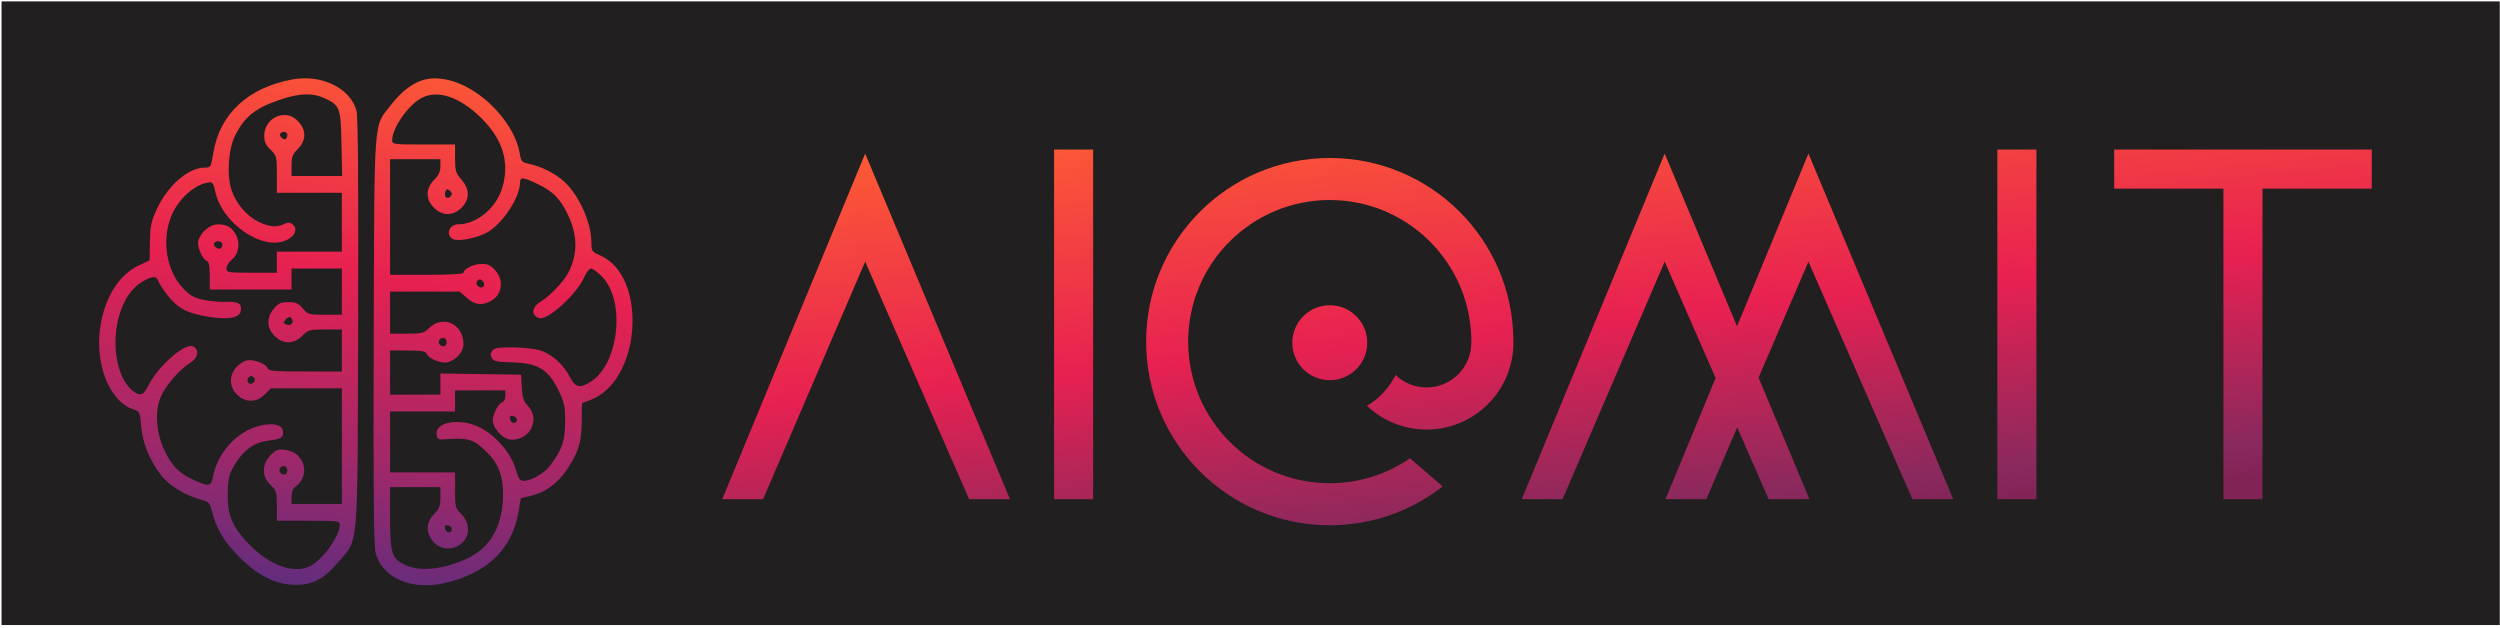
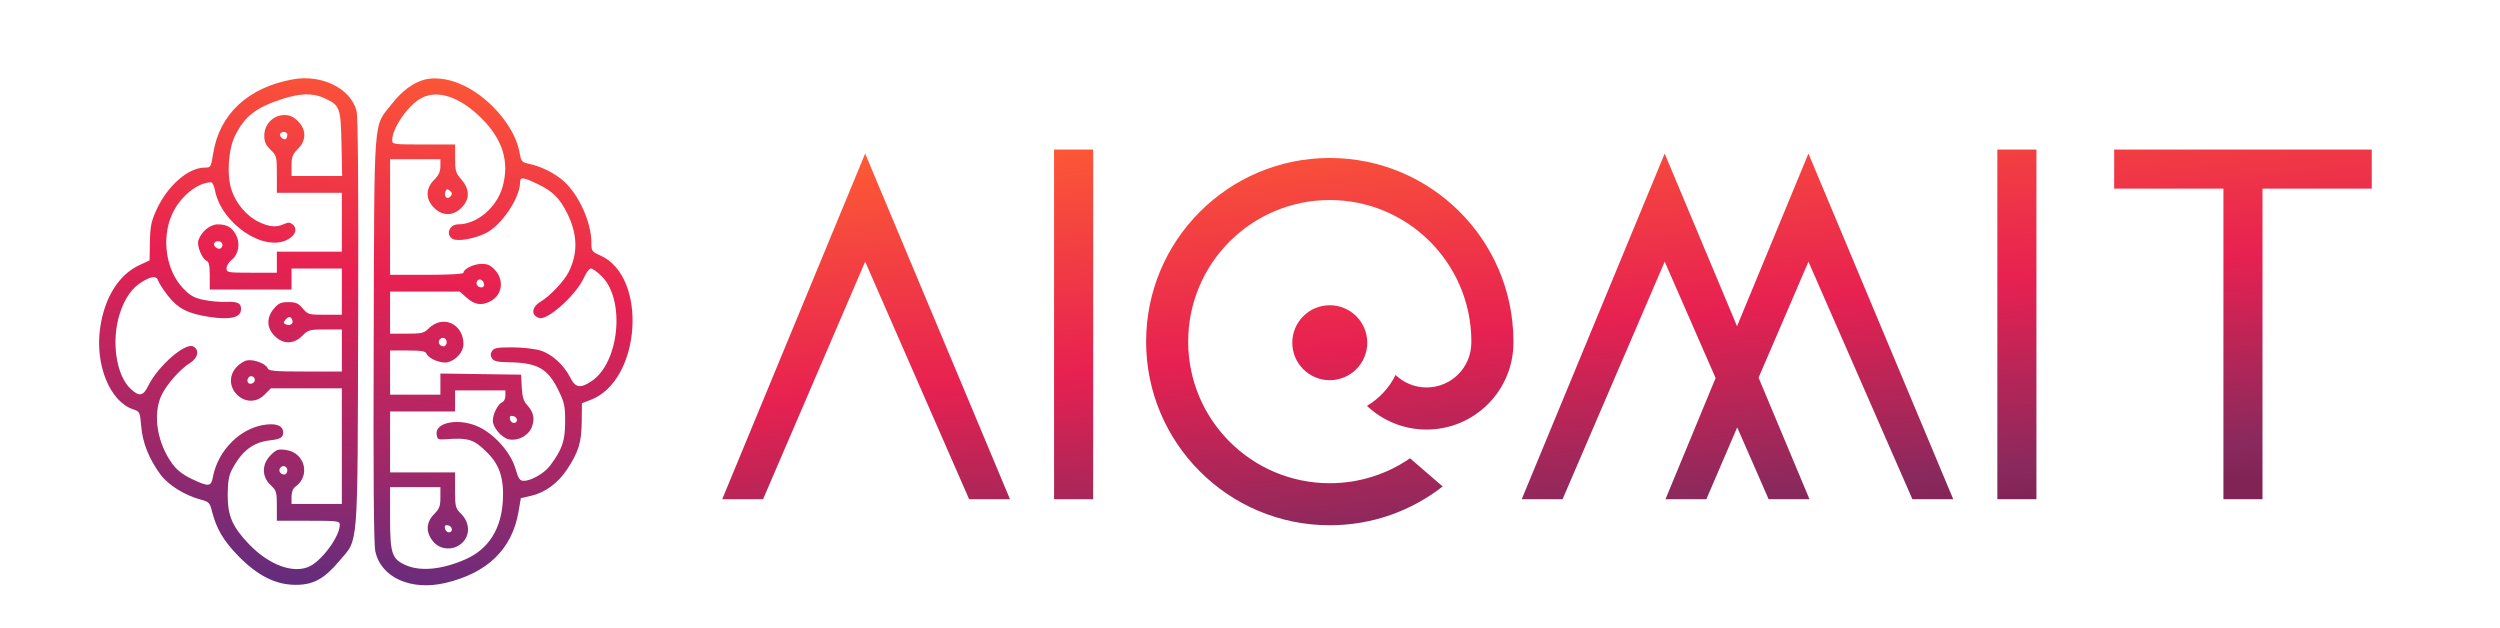
<svg xmlns="http://www.w3.org/2000/svg" width="1188" height="298" viewBox="0 0 1188 298" fill="none">
-   <rect x="0.731" y="0.664" width="1187.16" height="296.349" fill="#211F1F" />
  <path d="M500.896 237.225V71.069H519.466V237.225H500.896Z" fill="url(#paint0_linear_318_97)" />
  <path d="M949.138 237.225V71.069H967.709V237.225H949.138Z" fill="url(#paint1_linear_318_97)" />
  <path d="M649.715 162.857C649.715 172.693 641.742 180.666 631.906 180.666C622.07 180.666 614.096 172.693 614.096 162.857C614.096 153.021 622.07 145.047 631.906 145.047C641.742 145.047 649.715 153.021 649.715 162.857Z" fill="url(#paint2_linear_318_97)" />
  <path d="M685.559 231.168C670.758 242.721 652.136 249.604 631.906 249.604C583.709 249.604 544.637 210.533 544.637 162.336C544.637 114.139 583.709 75.068 631.906 75.068C679.922 75.068 718.881 113.847 719.172 161.795C719.181 162.148 719.174 162.502 719.174 162.857C719.174 185.649 700.697 204.125 677.905 204.125C666.933 204.125 656.962 199.844 649.57 192.86C655.416 189.411 660.166 184.301 663.171 178.181C666.992 181.856 672.185 184.115 677.905 184.115C689.646 184.115 699.164 174.597 699.164 162.857C699.164 162.501 699.205 162.147 699.188 161.795C698.897 124.884 668.885 95.052 631.906 95.052C594.745 95.052 564.621 125.176 564.621 162.336C564.621 199.496 594.745 229.621 631.906 229.621C646.066 229.621 659.204 225.247 670.043 217.776L685.559 231.168Z" fill="url(#paint3_linear_318_97)" />
  <path d="M343.196 237.225L411.13 72.979L479.945 237.225H460.53L411.13 124.333L362.611 237.225H343.196Z" fill="url(#paint4_linear_318_97)" />
  <path d="M723.124 237.225L791.058 72.979L825.435 155.03L859.373 72.979L928.188 237.225H908.773L859.373 124.333L835.676 179.471L859.873 237.225H840.458L825.523 203.094L810.854 237.225H791.439L815.258 179.636L791.058 124.333L742.539 237.225H723.124Z" fill="url(#paint5_linear_318_97)" />
  <path d="M1056.57 237.225H1075.14V89.639H1127.06V71.069H1075.14H1056.57L1004.66 71.069V89.639H1056.57V237.225Z" fill="url(#paint6_linear_318_97)" />
  <path fill-rule="evenodd" clip-rule="evenodd" d="M139.33 37.684C117.985 41.458 104.3 54.135 101.307 72.905C100.26 79.469 100.153 79.647 97.278 79.647C89.482 79.647 79.703 88.147 74.478 99.466C71.853 105.151 71.382 107.4 71.242 114.928L71.076 123.737L66.195 126.009C56.467 130.537 49.686 141.376 47.598 155.734C45.056 173.226 52.177 190.84 63.276 194.513C66.428 195.556 66.526 195.763 67.097 202.585C67.751 210.411 70.788 218.016 76.227 225.443C79.912 230.477 87.764 235.377 95.411 237.415C99.224 238.431 99.714 238.928 100.673 242.751C102.793 251.204 106.163 256.958 113.213 264.17C122.422 273.59 131.012 277.913 140.528 277.916C148.879 277.918 153.994 275.14 161.09 266.748C170.509 255.611 169.871 263.559 170.189 153.264C170.38 87.091 170.133 55.316 169.405 52.61C166.558 42.011 152.977 35.271 139.33 37.684ZM202.058 37.756C196.558 39.087 191.098 43.104 186.073 49.516C177.319 60.687 177.933 52.62 177.581 161.059C177.364 227.727 177.6 258.496 178.357 262.009C181.033 274.44 195.289 280.86 211.67 277.011C231.65 272.315 243.374 260.896 246.4 243.187L247.502 236.737L252.37 235.61C259.056 234.063 265.146 229.593 269.475 223.056C274.919 214.833 276.342 210.189 276.444 200.307L276.535 191.607L280.712 190.008C304.668 180.836 307.937 131.448 285.254 121.388C281.225 119.602 281.019 119.303 281.019 115.244C281.019 105.747 275.153 92.678 267.972 86.174C263.741 82.342 257.101 79.031 251.166 77.795C247.986 77.133 247.616 76.684 246.931 72.664C244.755 59.884 231.569 44.895 217.748 39.491C212.21 37.325 206.461 36.69 202.058 37.756ZM134.051 47.056C121.666 51.105 116.485 55.092 111.876 64.117C108.476 70.771 107.624 83.048 110.052 90.378C112.173 96.78 117.363 102.815 123.053 105.496C128.122 107.885 131.306 108.145 134.971 106.471C136.922 105.58 137.83 105.616 139.052 106.633C141.518 108.685 140.403 111.919 136.542 113.914C125.124 119.816 105.085 106.084 102.139 90.339C101.758 88.305 100.936 86.643 100.312 86.646C93.772 86.678 85.382 93.596 81.682 102.01C76.623 113.509 78.918 128.584 87.006 136.994C90.434 140.559 92.245 141.575 96.851 142.523C99.956 143.162 104.785 143.58 107.583 143.452C113.248 143.192 114.951 144.232 114.457 147.65C113.973 150.991 108.98 152.011 99.808 150.643C89.436 149.097 84.675 146.712 79.916 140.676C77.703 137.868 75.608 134.676 75.262 133.581C74.458 131.043 72.471 131.065 67.927 133.662C62.875 136.55 59.133 141.836 56.815 149.359C52.822 162.318 55.205 178.337 62.082 184.783C66.163 188.608 68.023 188.277 70.478 183.285C75.08 173.931 88.072 162.605 91.865 164.641C94.893 166.266 94.139 170.112 90.331 172.472C85.407 175.522 78.87 183.012 76.558 188.251C72.554 197.328 74.779 210.69 81.917 220.421C84.116 223.419 86.945 225.626 91.138 227.614C99.154 231.416 100.293 231.325 101.138 226.809C103.59 213.705 114.653 202.898 126.822 201.72C131.947 201.224 134.549 202.522 134.549 205.574C134.549 207.917 133.208 208.696 128.178 209.27C120.135 210.189 114.769 214.398 110.055 223.492C108.759 225.993 108.231 229.263 108.202 234.979C108.151 245.044 110.356 250.22 118.214 258.479C127.888 268.647 139.811 272.929 147.438 268.976C153.407 265.881 161.452 254.699 161.452 249.495C161.452 247.546 160.866 247.466 146.506 247.466H131.56V240.374C131.56 233.783 131.349 233.086 128.571 230.484C124.319 226.502 124.339 220.588 128.619 216.297C131.311 213.598 132.131 213.317 135.842 213.815C144.876 215.03 147.733 226.052 140.369 231.29C139.195 232.125 138.535 233.832 138.535 236.035V239.474H162.448V184.534H128.724L125.735 187.531C117.254 196.033 104.391 183.948 112.12 174.739C113.484 173.114 115.837 171.548 117.351 171.258C120.613 170.633 126.362 172.816 127.197 174.999C127.698 176.309 130.407 176.542 145.118 176.542H162.448V156.564H154.554C147.111 156.564 146.488 156.736 143.67 159.561C139.571 163.67 134.538 163.699 130.487 159.638C126.67 155.811 126.545 150.951 130.154 146.652C132.302 144.093 133.454 143.578 137.04 143.578C140.602 143.578 141.782 144.097 143.863 146.575C146.274 149.449 146.707 149.572 154.412 149.572H162.448V127.595H138.535V137.585H99.676V131.061C99.676 126.34 99.284 124.385 98.258 123.99C96.087 123.155 93.481 116.88 94.248 114.334C95.487 110.223 99.769 106.618 103.415 106.618C107.878 106.618 110.279 108.023 112.208 111.764C114.273 115.765 113.348 120.89 110.101 123.451C108.751 124.515 107.647 126.333 107.647 127.49C107.647 129.511 108.11 129.593 119.604 129.593H131.56V119.604H162.448V91.634H131.56V82.831C131.56 74.353 131.45 73.921 128.571 71.156C126.252 68.93 125.582 67.414 125.582 64.4C125.582 59.08 129.869 54.674 135.048 54.674C137.743 54.674 139.445 55.432 141.601 57.594C145.652 61.656 145.623 66.701 141.524 70.811C139.012 73.329 138.535 74.593 138.535 78.725V83.643H162.589L162.269 68.262C161.91 50.953 161.568 50.057 153.979 46.564C148.691 44.13 142.534 44.282 134.051 47.056ZM200.144 46.652C193.834 50.092 186.362 60.924 186.362 66.629C186.362 68.579 186.948 68.659 201.308 68.659H216.253V75.27C216.253 81.191 216.565 82.237 219.243 85.294C223.293 89.918 223.32 94.693 219.319 98.704C215.3 102.733 210.232 102.733 206.213 98.704C202.162 94.642 202.19 89.597 206.29 85.487C208.447 83.324 209.279 81.538 209.279 79.071V75.652H185.365V130.592H202.802C213.488 130.592 220.239 130.215 220.239 129.616C220.239 127.794 225.159 125.398 228.901 125.398C231.813 125.398 233.232 126.077 235.4 128.51C239.695 133.328 238.576 140.288 233.048 143.154C228.854 145.327 225.627 144.873 221.886 141.58L218.481 138.583H185.365V158.562H193.292C200.382 158.562 201.475 158.303 203.667 156.106C210.37 149.386 220.239 153.821 220.239 163.552C220.239 167.156 216.774 171.128 212.747 172.141C209.69 172.91 203.574 170.431 202.665 168.053C202.217 166.884 200.246 166.553 193.728 166.553H185.365V187.531H209.279V177.498L247.64 178.041L247.945 184.034C248.178 188.632 248.785 190.609 250.549 192.525C253.66 195.901 254.289 199.169 252.606 203.208C250.986 207.094 246.159 209.615 241.9 208.797C238.479 208.142 234.189 203.187 234.189 199.891C234.189 196.75 236.641 191.947 238.635 191.18C239.477 190.855 240.167 189.452 240.167 188.061V185.533H216.253V195.522H185.365V224.49H216.253V232.904C216.253 240.922 216.395 241.46 219.243 244.315C223.301 248.385 223.456 254.414 219.595 258.002C215.579 261.734 209.296 261.447 205.88 257.378C202.241 253.044 202.393 248.222 206.29 244.315C208.801 241.797 209.279 240.533 209.279 236.401V231.483H185.365V246.017C185.365 263.03 186.183 265.554 192.655 268.5C199.681 271.697 210.137 270.691 221.291 265.745C232.206 260.905 238.228 251.38 238.968 237.787C239.526 227.542 237.423 220.975 231.764 215.302C225.127 208.649 222.858 207.924 211.272 208.757C208.152 208.981 207.751 208.724 207.474 206.317C206.792 200.393 218.801 198.5 227.981 203.086C235.429 206.808 242.767 215.258 244.916 222.59C246.373 227.561 247 228.483 248.925 228.485C252.452 228.487 258.722 224.858 261.418 221.253C267.115 213.635 268.539 209.491 268.552 200.495C268.563 192.875 268.22 191.284 265.282 185.3C260.264 175.081 255.42 172.37 241.763 172.14C236.403 172.049 234.649 171.642 233.797 170.287C233.003 169.026 233.007 168.074 233.813 166.803C234.724 165.365 236.405 165.055 243.274 165.055C247.867 165.055 253.836 165.698 256.538 166.483C262.135 168.112 267.852 173.244 271.034 179.498C273.496 184.337 275.869 184.692 281.251 181.026C294.347 172.104 297.179 142.563 286.014 131.369C283.943 129.294 281.611 127.595 280.83 127.595C280.048 127.595 278.57 129.505 277.542 131.841C273.986 139.927 260.24 152.385 256.269 151.121C252.187 149.822 252.545 145.939 256.988 143.307C261.207 140.809 267.983 133.672 270.116 129.48C274.728 120.418 274.529 111.379 269.499 101.288C265.963 94.198 262.616 90.877 255.611 87.514C248.552 84.124 247.142 83.973 247.142 86.602C247.142 93.916 238.478 106.891 231.061 110.685C225.758 113.397 217.612 114.874 215.173 113.566C211.621 111.66 213.451 106.624 217.698 106.612C226.578 106.588 235.92 98.777 238.753 89.005C242.235 76.997 238.95 66.255 228.689 56.091C218.456 45.955 207.854 42.449 200.144 46.652ZM133.125 63.552C132.446 64.651 134.986 66.89 135.887 65.987C136.247 65.626 136.542 64.731 136.542 63.997C136.542 62.51 133.973 62.174 133.125 63.552ZM211.649 91.09C210.755 93.424 212.627 95.108 214.116 93.308C215.021 92.215 214.947 91.621 213.786 90.655C212.567 89.641 212.173 89.72 211.649 91.09ZM101.668 116.001C101.668 117.507 104.089 118.843 105.058 117.87C106.37 116.555 105.537 114.609 103.661 114.609C102.565 114.609 101.668 115.236 101.668 116.001ZM226.748 133.536C225.872 134.957 226.99 136.586 228.84 136.586C229.713 136.586 230.213 135.883 230.027 134.92C229.639 132.914 227.649 132.075 226.748 133.536ZM135.556 152.057C134.561 153.259 134.624 153.658 135.884 154.144C137.987 154.953 139.572 153.838 138.883 152.037C138.168 150.17 137.112 150.176 135.556 152.057ZM208.781 161.559C207.947 162.911 209.071 164.555 210.832 164.555C211.622 164.555 212.268 163.656 212.268 162.558C212.268 160.49 209.864 159.801 208.781 161.559ZM118.296 179.186C116.927 180.558 117.637 182.678 119.354 182.346C120.314 182.16 121.098 181.378 121.098 180.608C121.098 179.031 119.34 178.139 118.296 179.186ZM242.332 199.177C242.752 201.364 245.647 201.672 245.647 199.532C245.647 198.714 244.822 197.887 243.813 197.692C242.481 197.436 242.076 197.842 242.332 199.177ZM133.055 222.493C132.221 223.845 133.346 225.489 135.106 225.489C135.897 225.489 136.542 224.59 136.542 223.492C136.542 221.424 134.138 220.735 133.055 222.493ZM211.444 251.121C211.638 252.133 212.463 252.96 213.278 252.96C215.414 252.96 215.106 250.057 212.925 249.636C211.593 249.38 211.188 249.786 211.444 251.121Z" fill="url(#paint7_linear_318_97)" />
  <defs>
    <linearGradient id="paint0_linear_318_97" x1="530.699" y1="66.433" x2="552.035" y2="279.404" gradientUnits="userSpaceOnUse">
      <stop stop-color="#FC5836" />
      <stop offset="0.505" stop-color="#E72151" />
      <stop offset="0.922" stop-color="#89295D" />
      <stop offset="1" stop-color="#822356" />
    </linearGradient>
    <linearGradient id="paint1_linear_318_97" x1="530.699" y1="66.433" x2="552.035" y2="279.404" gradientUnits="userSpaceOnUse">
      <stop stop-color="#FC5836" />
      <stop offset="0.505" stop-color="#E72151" />
      <stop offset="0.922" stop-color="#89295D" />
      <stop offset="1" stop-color="#822356" />
    </linearGradient>
    <linearGradient id="paint2_linear_318_97" x1="530.699" y1="66.433" x2="552.035" y2="279.404" gradientUnits="userSpaceOnUse">
      <stop stop-color="#FC5836" />
      <stop offset="0.505" stop-color="#E72151" />
      <stop offset="0.922" stop-color="#89295D" />
      <stop offset="1" stop-color="#822356" />
    </linearGradient>
    <linearGradient id="paint3_linear_318_97" x1="530.699" y1="66.433" x2="552.035" y2="279.404" gradientUnits="userSpaceOnUse">
      <stop stop-color="#FC5836" />
      <stop offset="0.505" stop-color="#E72151" />
      <stop offset="0.922" stop-color="#89295D" />
      <stop offset="1" stop-color="#822356" />
    </linearGradient>
    <linearGradient id="paint4_linear_318_97" x1="530.699" y1="66.433" x2="552.035" y2="279.404" gradientUnits="userSpaceOnUse">
      <stop stop-color="#FC5836" />
      <stop offset="0.505" stop-color="#E72151" />
      <stop offset="0.922" stop-color="#89295D" />
      <stop offset="1" stop-color="#822356" />
    </linearGradient>
    <linearGradient id="paint5_linear_318_97" x1="530.699" y1="66.433" x2="552.035" y2="279.404" gradientUnits="userSpaceOnUse">
      <stop stop-color="#FC5836" />
      <stop offset="0.505" stop-color="#E72151" />
      <stop offset="0.922" stop-color="#89295D" />
      <stop offset="1" stop-color="#822356" />
    </linearGradient>
    <linearGradient id="paint6_linear_318_97" x1="530.699" y1="66.433" x2="552.035" y2="279.404" gradientUnits="userSpaceOnUse">
      <stop stop-color="#FC5836" />
      <stop offset="0.505" stop-color="#E72151" />
      <stop offset="0.922" stop-color="#89295D" />
      <stop offset="1" stop-color="#822356" />
    </linearGradient>
    <linearGradient id="paint7_linear_318_97" x1="240.551" y1="37.194" x2="208.859" y2="294.109" gradientUnits="userSpaceOnUse">
      <stop stop-color="#FC5836" />
      <stop offset="0.387" stop-color="#E72151" />
      <stop offset="0.732" stop-color="#A02869" />
      <stop offset="1" stop-color="#5B2D7F" />
    </linearGradient>
  </defs>
</svg>
